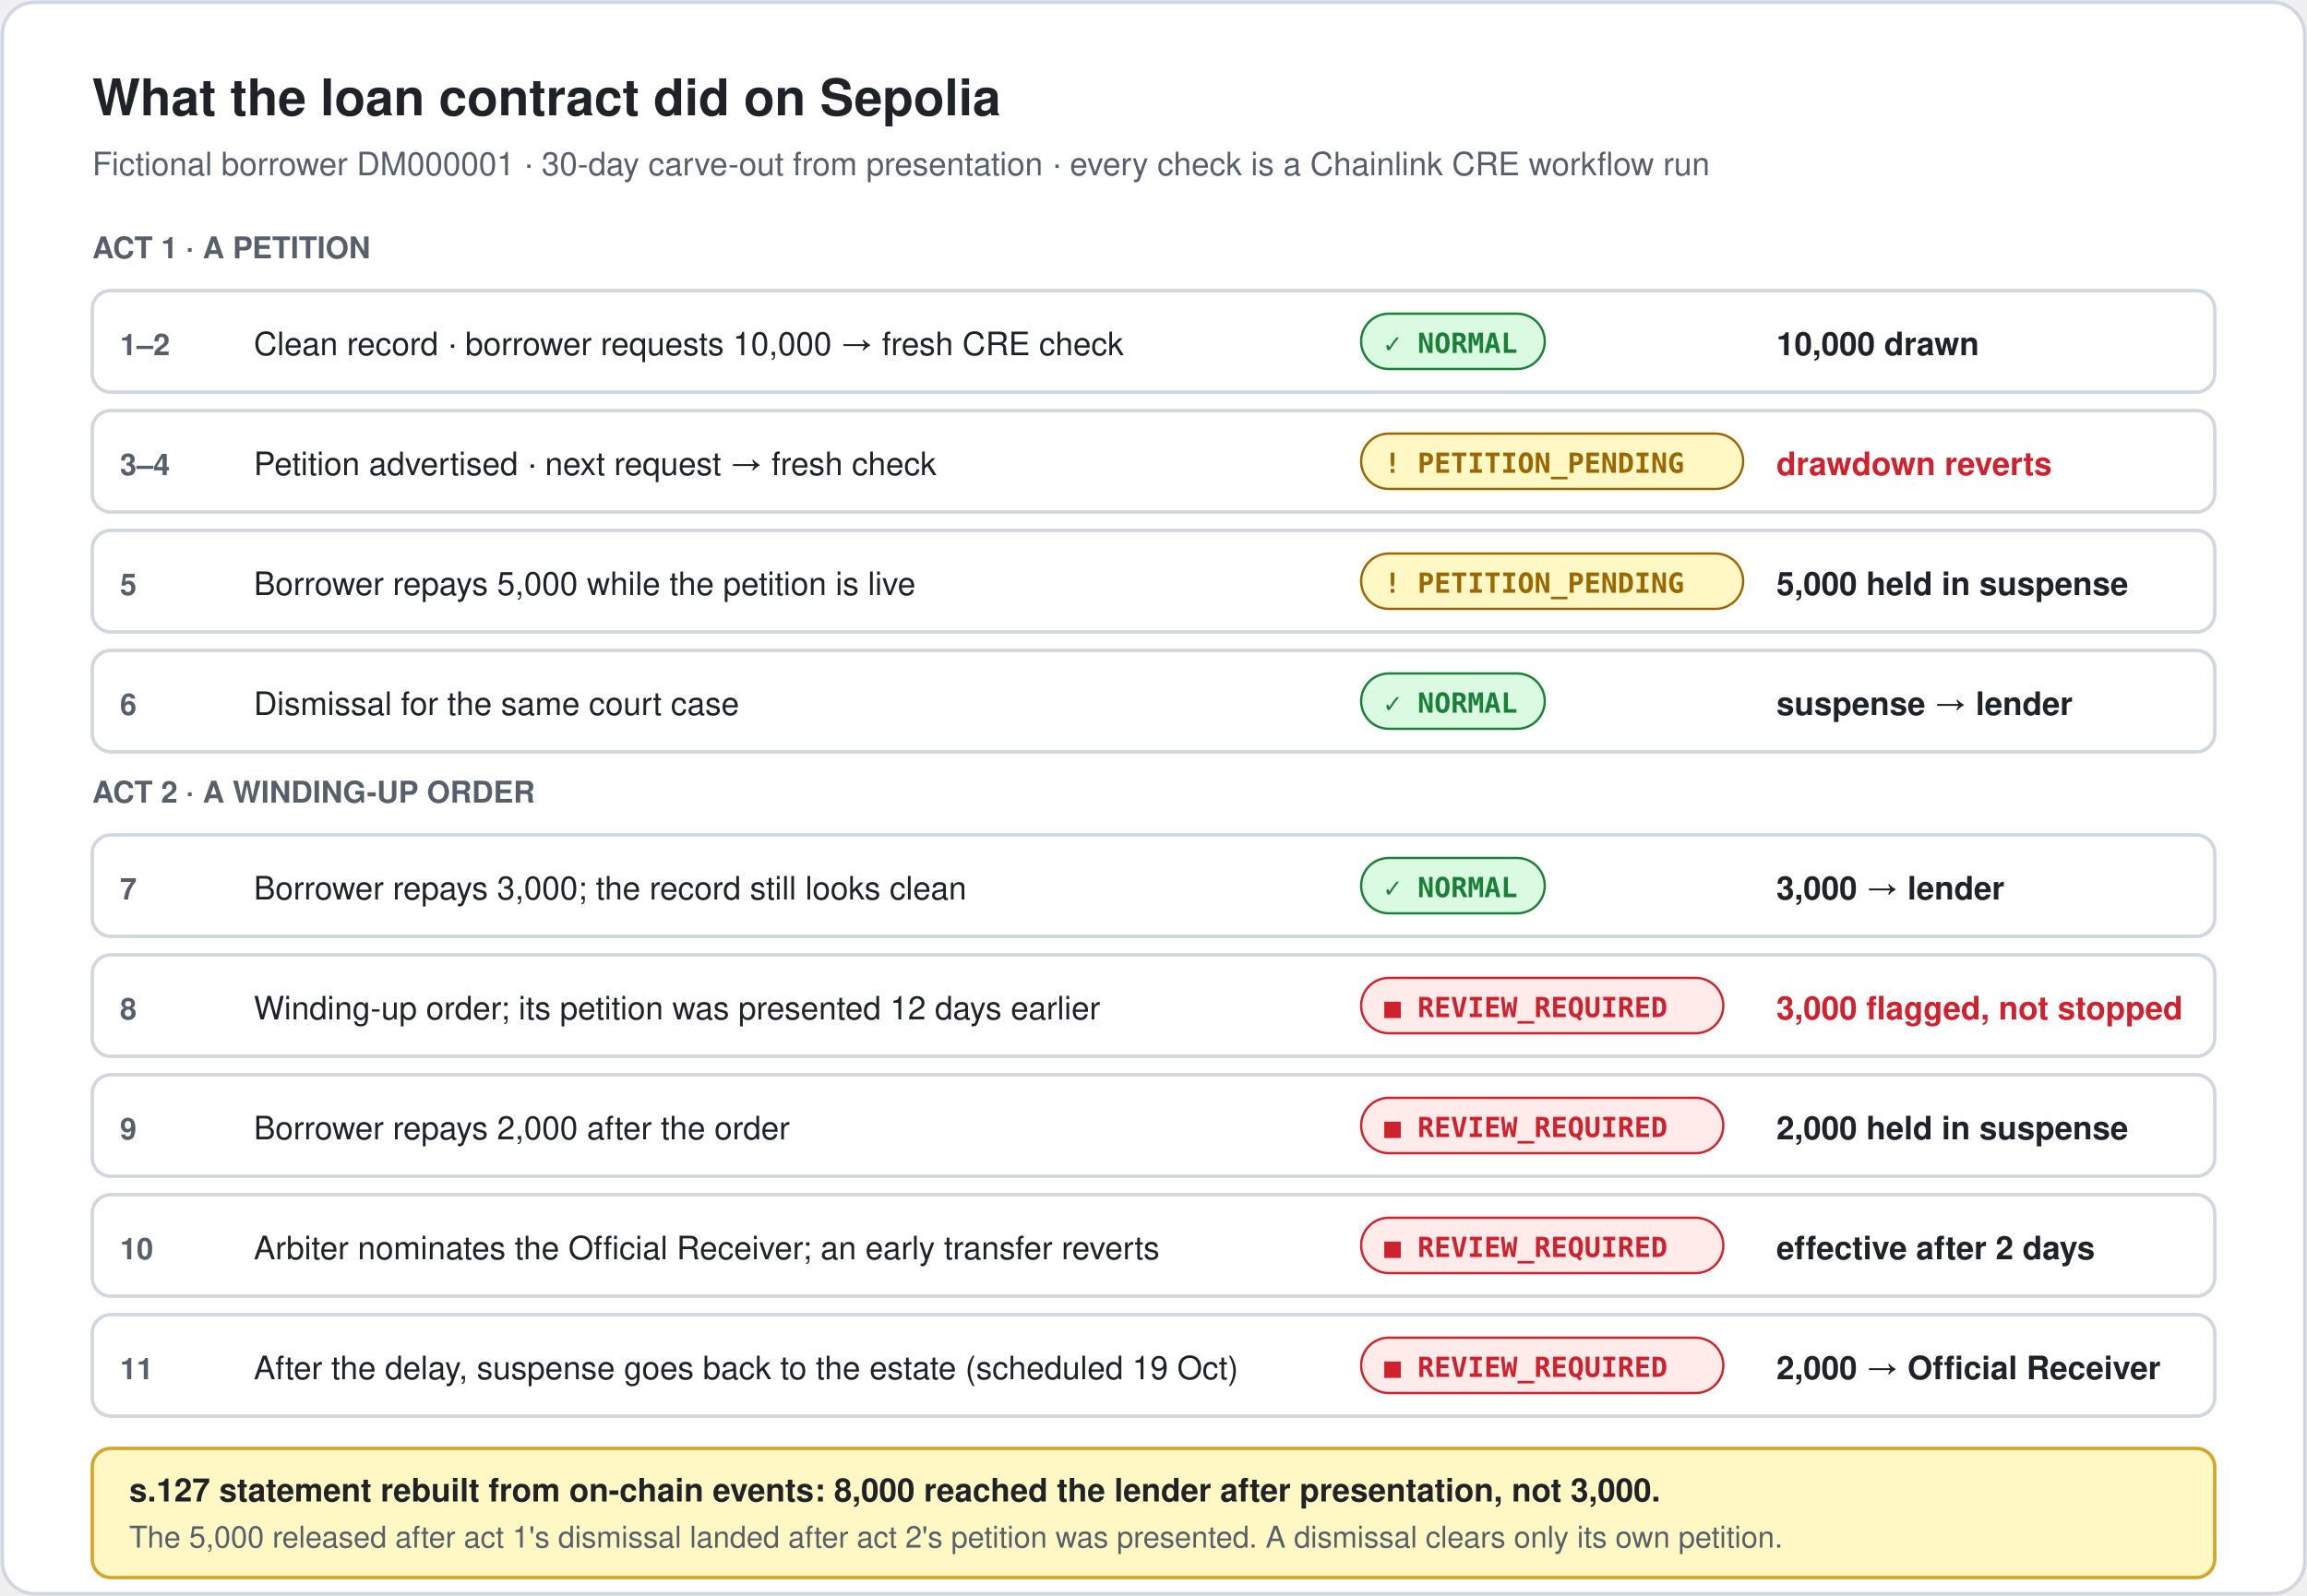
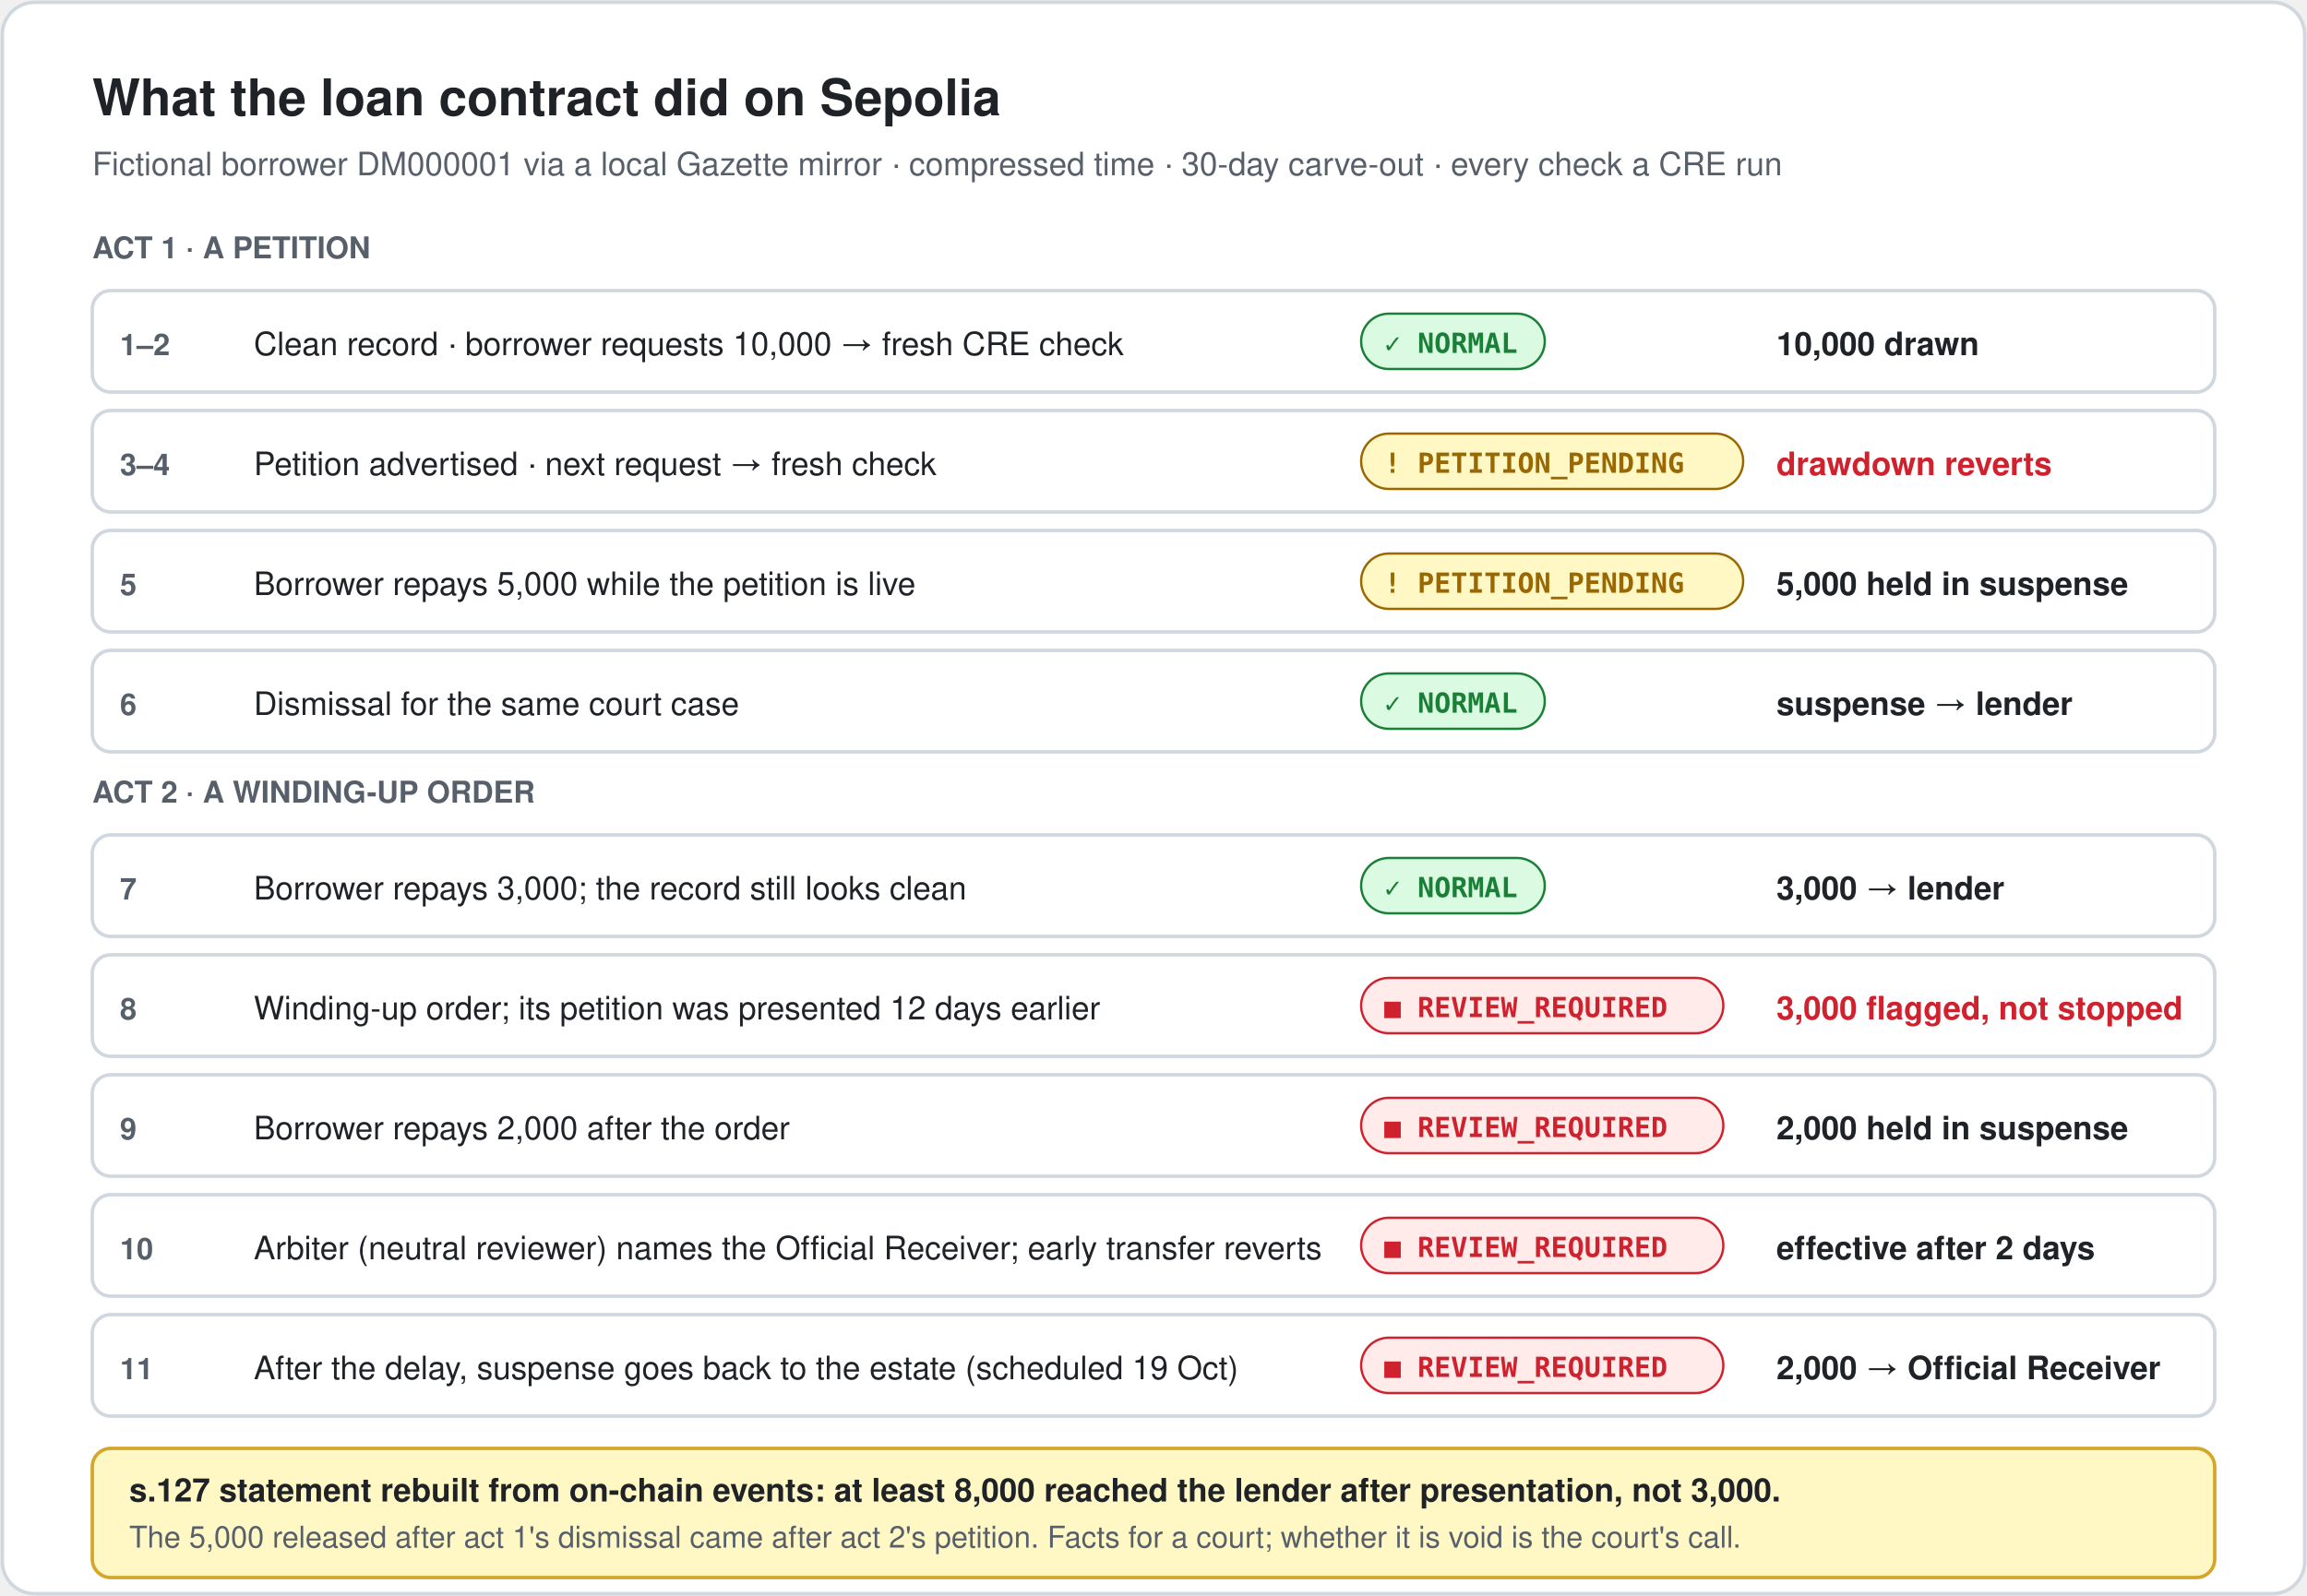
<svg xmlns="http://www.w3.org/2000/svg" width="1000" height="692" viewBox="0 0 1000 692" role="img" aria-label="Loan contract on Sepolia: drawdown, petition drawstop, suspense, dismissal; then a winding-up order, flagged repayment, suspense returned to the Official Receiver" font-family="Segoe UI, Helvetica, Arial, sans-serif">
  <rect x="1" y="1" width="998" height="690" rx="14" fill="#ffffff" stroke="#d0d7de" stroke-width="1.5" />
  <text x="40" y="50" font-size="22" font-weight="600" fill="#1f2328">What the loan contract did on Sepolia</text>
-   <text x="40" y="76" font-size="14" font-weight="400" fill="#57606a">Fictional borrower DM000001 · 30-day carve-out from presentation · every check is a Chainlink CRE workflow run</text>
+   <text x="40" y="76" font-size="14" font-weight="400" fill="#57606a">Fictional borrower DM000001 via a local Gazette mirror · compressed time · 30-day carve-out · every check a CRE run</text>
  <text x="40" y="112" font-size="13" font-weight="700" fill="#57606a">ACT 1 · A PETITION</text>
  <rect x="40" y="126" width="920" height="44" rx="8" fill="#ffffff" stroke="#d0d7de" stroke-width="1.5" />
  <text x="52" y="154" font-size="13" font-weight="600" fill="#57606a">1–2</text>
  <text x="110" y="154" font-size="14" font-weight="400" fill="#1f2328">Clean record · borrower requests 10,000 → fresh CRE check</text>
  <rect x="590" y="136" width="79.6" height="24" rx="12" fill="#dafbe1" stroke="#1a7f37" stroke-width="1" />
  <text x="600" y="153" font-size="12" font-weight="600" fill="#1a7f37" font-family="Consolas, monospace">✓ NORMAL</text>
  <text x="770" y="154" font-size="14" font-weight="600" fill="#1f2328">10,000 drawn</text>
  <rect x="40" y="178" width="920" height="44" rx="8" fill="#ffffff" stroke="#d0d7de" stroke-width="1.5" />
  <text x="52" y="206" font-size="13" font-weight="600" fill="#57606a">3–4</text>
  <text x="110" y="206" font-size="14" font-weight="400" fill="#1f2328">Petition advertised · next request → fresh check</text>
  <rect x="590" y="188" width="165.6" height="24" rx="12" fill="#fff8c5" stroke="#9a6700" stroke-width="1" />
  <text x="600" y="205" font-size="12" font-weight="600" fill="#9a6700" font-family="Consolas, monospace">! PETITION_PENDING</text>
  <text x="770" y="206" font-size="14" font-weight="600" fill="#cf222e">drawdown reverts</text>
  <rect x="40" y="230" width="920" height="44" rx="8" fill="#ffffff" stroke="#d0d7de" stroke-width="1.5" />
  <text x="52" y="258" font-size="13" font-weight="600" fill="#57606a">5</text>
  <text x="110" y="258" font-size="14" font-weight="400" fill="#1f2328">Borrower repays 5,000 while the petition is live</text>
  <rect x="590" y="240" width="165.6" height="24" rx="12" fill="#fff8c5" stroke="#9a6700" stroke-width="1" />
  <text x="600" y="257" font-size="12" font-weight="600" fill="#9a6700" font-family="Consolas, monospace">! PETITION_PENDING</text>
  <text x="770" y="258" font-size="14" font-weight="600" fill="#1f2328">5,000 held in suspense</text>
  <rect x="40" y="282" width="920" height="44" rx="8" fill="#ffffff" stroke="#d0d7de" stroke-width="1.5" />
  <text x="52" y="310" font-size="13" font-weight="600" fill="#57606a">6</text>
  <text x="110" y="310" font-size="14" font-weight="400" fill="#1f2328">Dismissal for the same court case</text>
  <rect x="590" y="292" width="79.6" height="24" rx="12" fill="#dafbe1" stroke="#1a7f37" stroke-width="1" />
  <text x="600" y="309" font-size="12" font-weight="600" fill="#1a7f37" font-family="Consolas, monospace">✓ NORMAL</text>
  <text x="770" y="310" font-size="14" font-weight="600" fill="#1f2328">suspense → lender</text>
  <text x="40" y="348" font-size="13" font-weight="700" fill="#57606a">ACT 2 · A WINDING-UP ORDER</text>
  <rect x="40" y="362" width="920" height="44" rx="8" fill="#ffffff" stroke="#d0d7de" stroke-width="1.5" />
  <text x="52" y="390" font-size="13" font-weight="600" fill="#57606a">7</text>
  <text x="110" y="390" font-size="14" font-weight="400" fill="#1f2328">Borrower repays 3,000; the record still looks clean</text>
  <rect x="590" y="372" width="79.6" height="24" rx="12" fill="#dafbe1" stroke="#1a7f37" stroke-width="1" />
  <text x="600" y="389" font-size="12" font-weight="600" fill="#1a7f37" font-family="Consolas, monospace">✓ NORMAL</text>
  <text x="770" y="390" font-size="14" font-weight="600" fill="#1f2328">3,000 → lender</text>
  <rect x="40" y="414" width="920" height="44" rx="8" fill="#ffffff" stroke="#d0d7de" stroke-width="1.5" />
  <text x="52" y="442" font-size="13" font-weight="600" fill="#57606a">8</text>
  <text x="110" y="442" font-size="14" font-weight="400" fill="#1f2328">Winding-up order; its petition was presented 12 days earlier</text>
  <rect x="590" y="424" width="157" height="24" rx="12" fill="#ffebe9" stroke="#cf222e" stroke-width="1" />
  <text x="600" y="441" font-size="12" font-weight="600" fill="#cf222e" font-family="Consolas, monospace">■ REVIEW_REQUIRED</text>
  <text x="770" y="442" font-size="14" font-weight="600" fill="#cf222e">3,000 flagged, not stopped</text>
  <rect x="40" y="466" width="920" height="44" rx="8" fill="#ffffff" stroke="#d0d7de" stroke-width="1.5" />
  <text x="52" y="494" font-size="13" font-weight="600" fill="#57606a">9</text>
  <text x="110" y="494" font-size="14" font-weight="400" fill="#1f2328">Borrower repays 2,000 after the order</text>
  <rect x="590" y="476" width="157" height="24" rx="12" fill="#ffebe9" stroke="#cf222e" stroke-width="1" />
  <text x="600" y="493" font-size="12" font-weight="600" fill="#cf222e" font-family="Consolas, monospace">■ REVIEW_REQUIRED</text>
  <text x="770" y="494" font-size="14" font-weight="600" fill="#1f2328">2,000 held in suspense</text>
  <rect x="40" y="518" width="920" height="44" rx="8" fill="#ffffff" stroke="#d0d7de" stroke-width="1.5" />
  <text x="52" y="546" font-size="13" font-weight="600" fill="#57606a">10</text>
-   <text x="110" y="546" font-size="14" font-weight="400" fill="#1f2328">Arbiter nominates the Official Receiver; an early transfer reverts</text>
+   <text x="110" y="546" font-size="14" font-weight="400" fill="#1f2328">Arbiter (neutral reviewer) names the Official Receiver; early transfer reverts</text>
  <rect x="590" y="528" width="157" height="24" rx="12" fill="#ffebe9" stroke="#cf222e" stroke-width="1" />
  <text x="600" y="545" font-size="12" font-weight="600" fill="#cf222e" font-family="Consolas, monospace">■ REVIEW_REQUIRED</text>
  <text x="770" y="546" font-size="14" font-weight="600" fill="#1f2328">effective after 2 days</text>
  <rect x="40" y="570" width="920" height="44" rx="8" fill="#ffffff" stroke="#d0d7de" stroke-width="1.5" />
  <text x="52" y="598" font-size="13" font-weight="600" fill="#57606a">11</text>
  <text x="110" y="598" font-size="14" font-weight="400" fill="#1f2328">After the delay, suspense goes back to the estate (scheduled 19 Oct)</text>
  <rect x="590" y="580" width="157" height="24" rx="12" fill="#ffebe9" stroke="#cf222e" stroke-width="1" />
  <text x="600" y="597" font-size="12" font-weight="600" fill="#cf222e" font-family="Consolas, monospace">■ REVIEW_REQUIRED</text>
  <text x="770" y="598" font-size="14" font-weight="600" fill="#1f2328">2,000 → Official Receiver</text>
  <rect x="40" y="628" width="920" height="56" rx="8" fill="#fff8c5" stroke="#d4a72c" stroke-width="1.5" />
-   <text x="56" y="651" font-size="14" font-weight="600" fill="#1f2328">s.127 statement rebuilt from on-chain events: 8,000 reached the lender after presentation, not 3,000.</text>
-   <text x="56" y="671" font-size="13" font-weight="400" fill="#57606a">The 5,000 released after act 1's dismissal landed after act 2's petition was presented. A dismissal clears only its own petition.</text>
+   <text x="56" y="651" font-size="14" font-weight="600" fill="#1f2328">s.127 statement rebuilt from on-chain events: at least 8,000 reached the lender after presentation, not 3,000.</text>
+   <text x="56" y="671" font-size="13" font-weight="400" fill="#57606a">The 5,000 released after act 1's dismissal came after act 2's petition. Facts for a court; whether it is void is the court's call.</text>
</svg>
